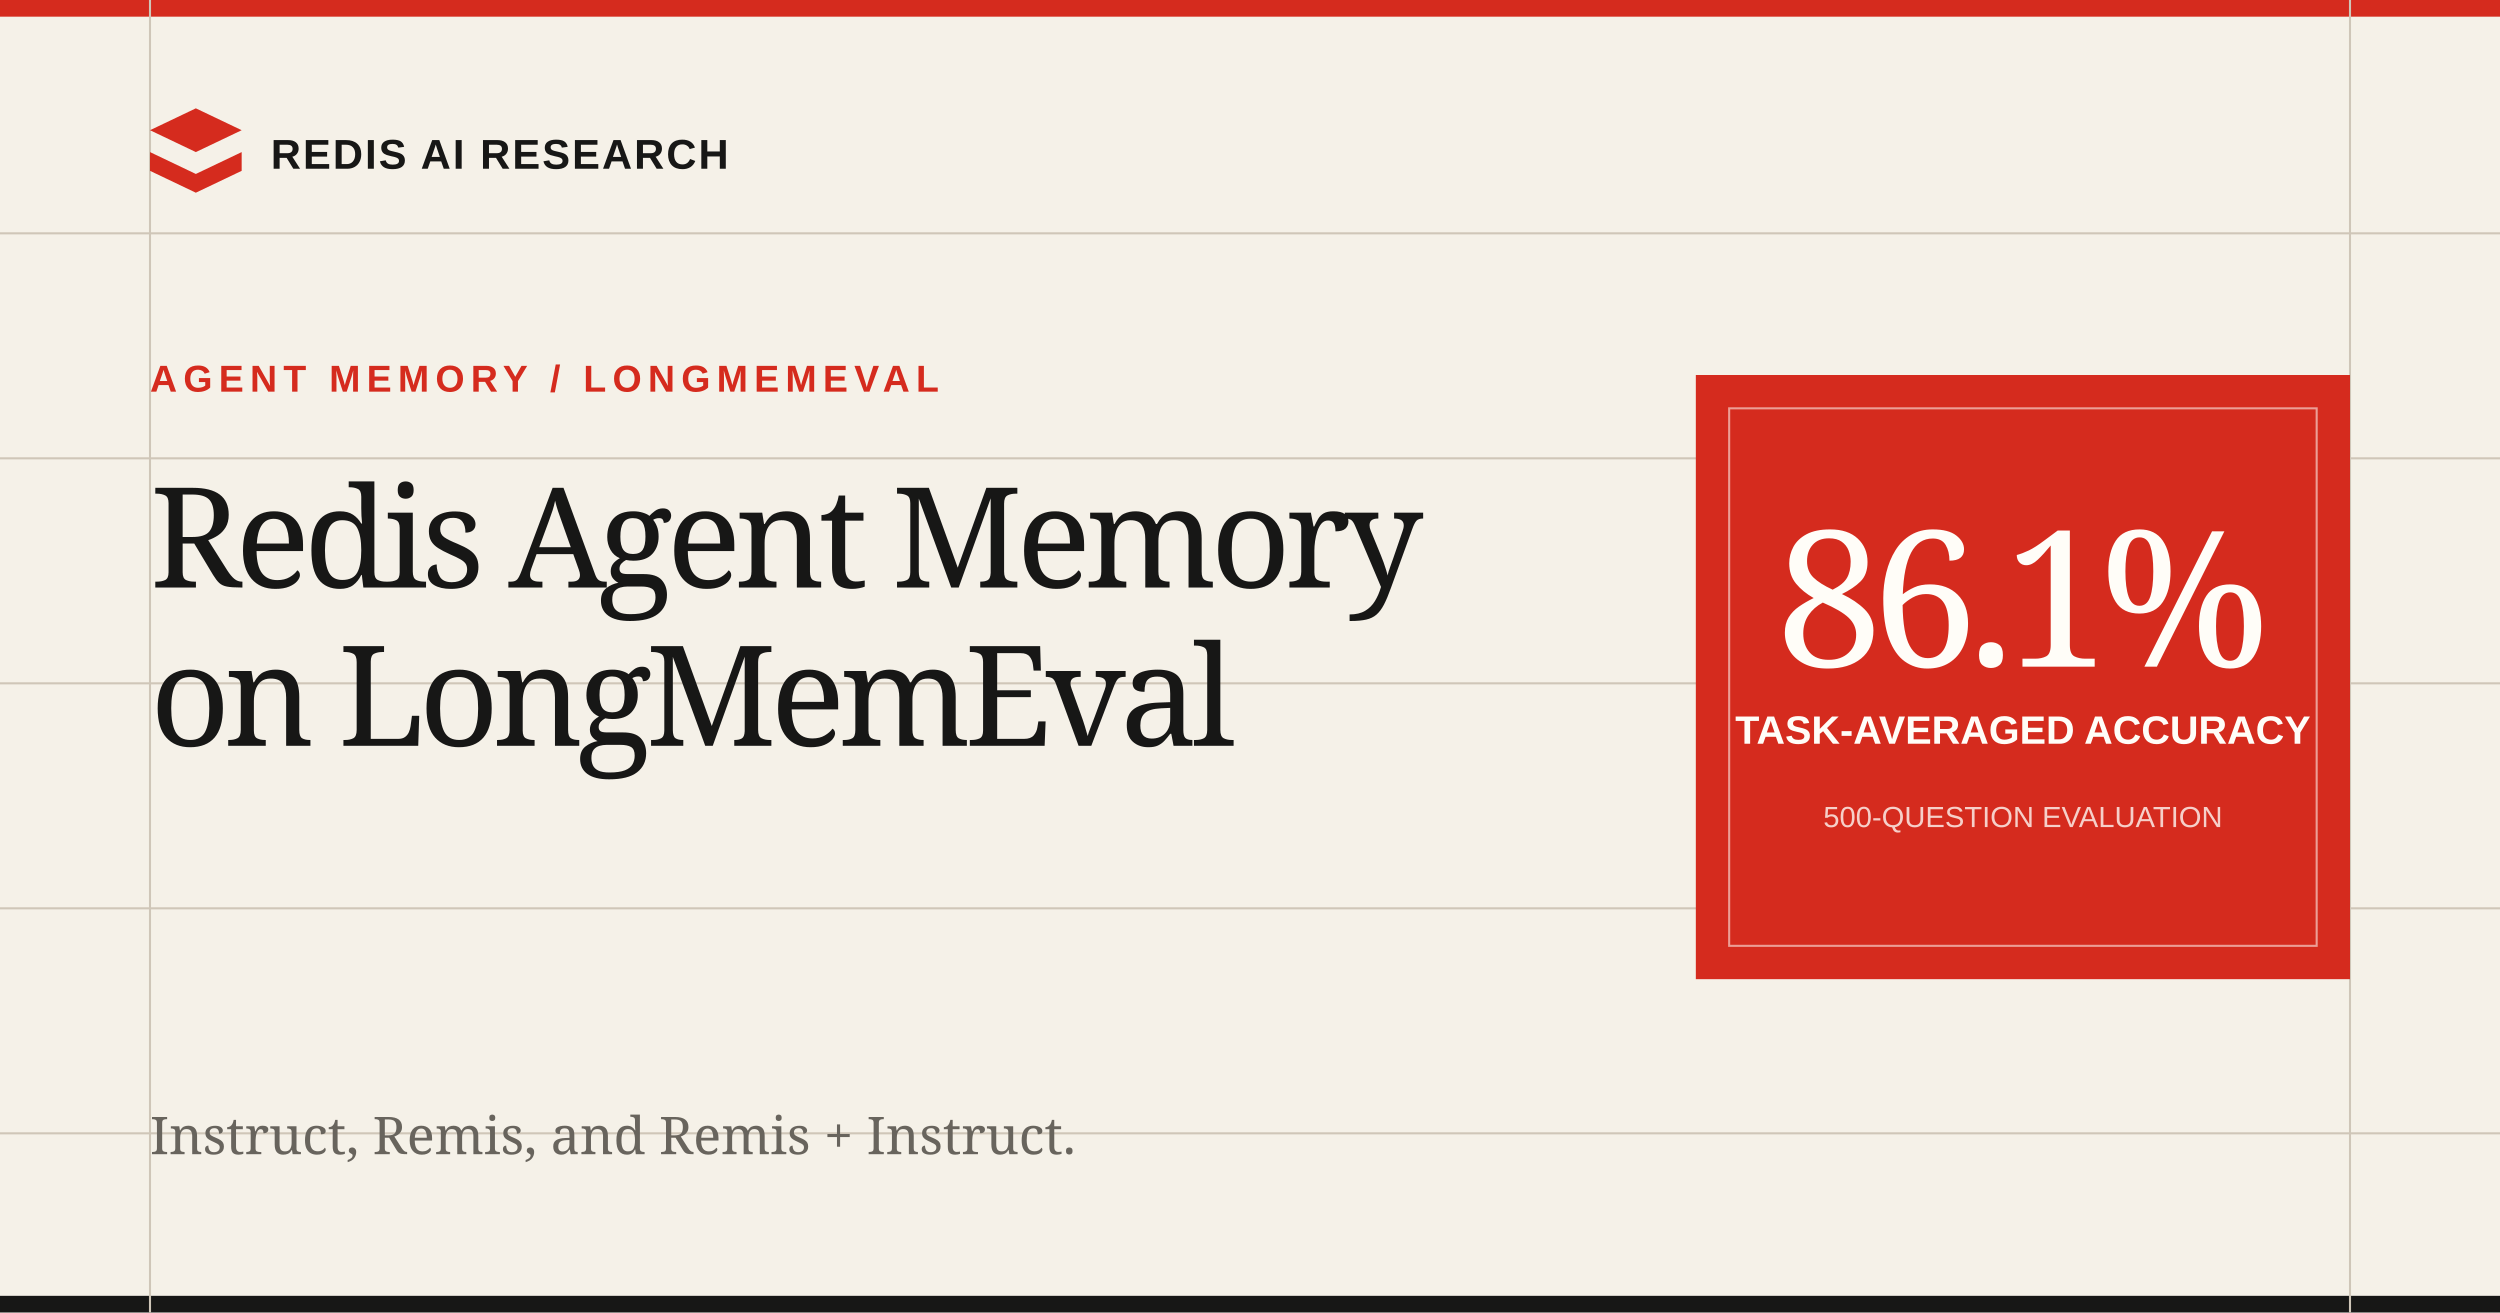
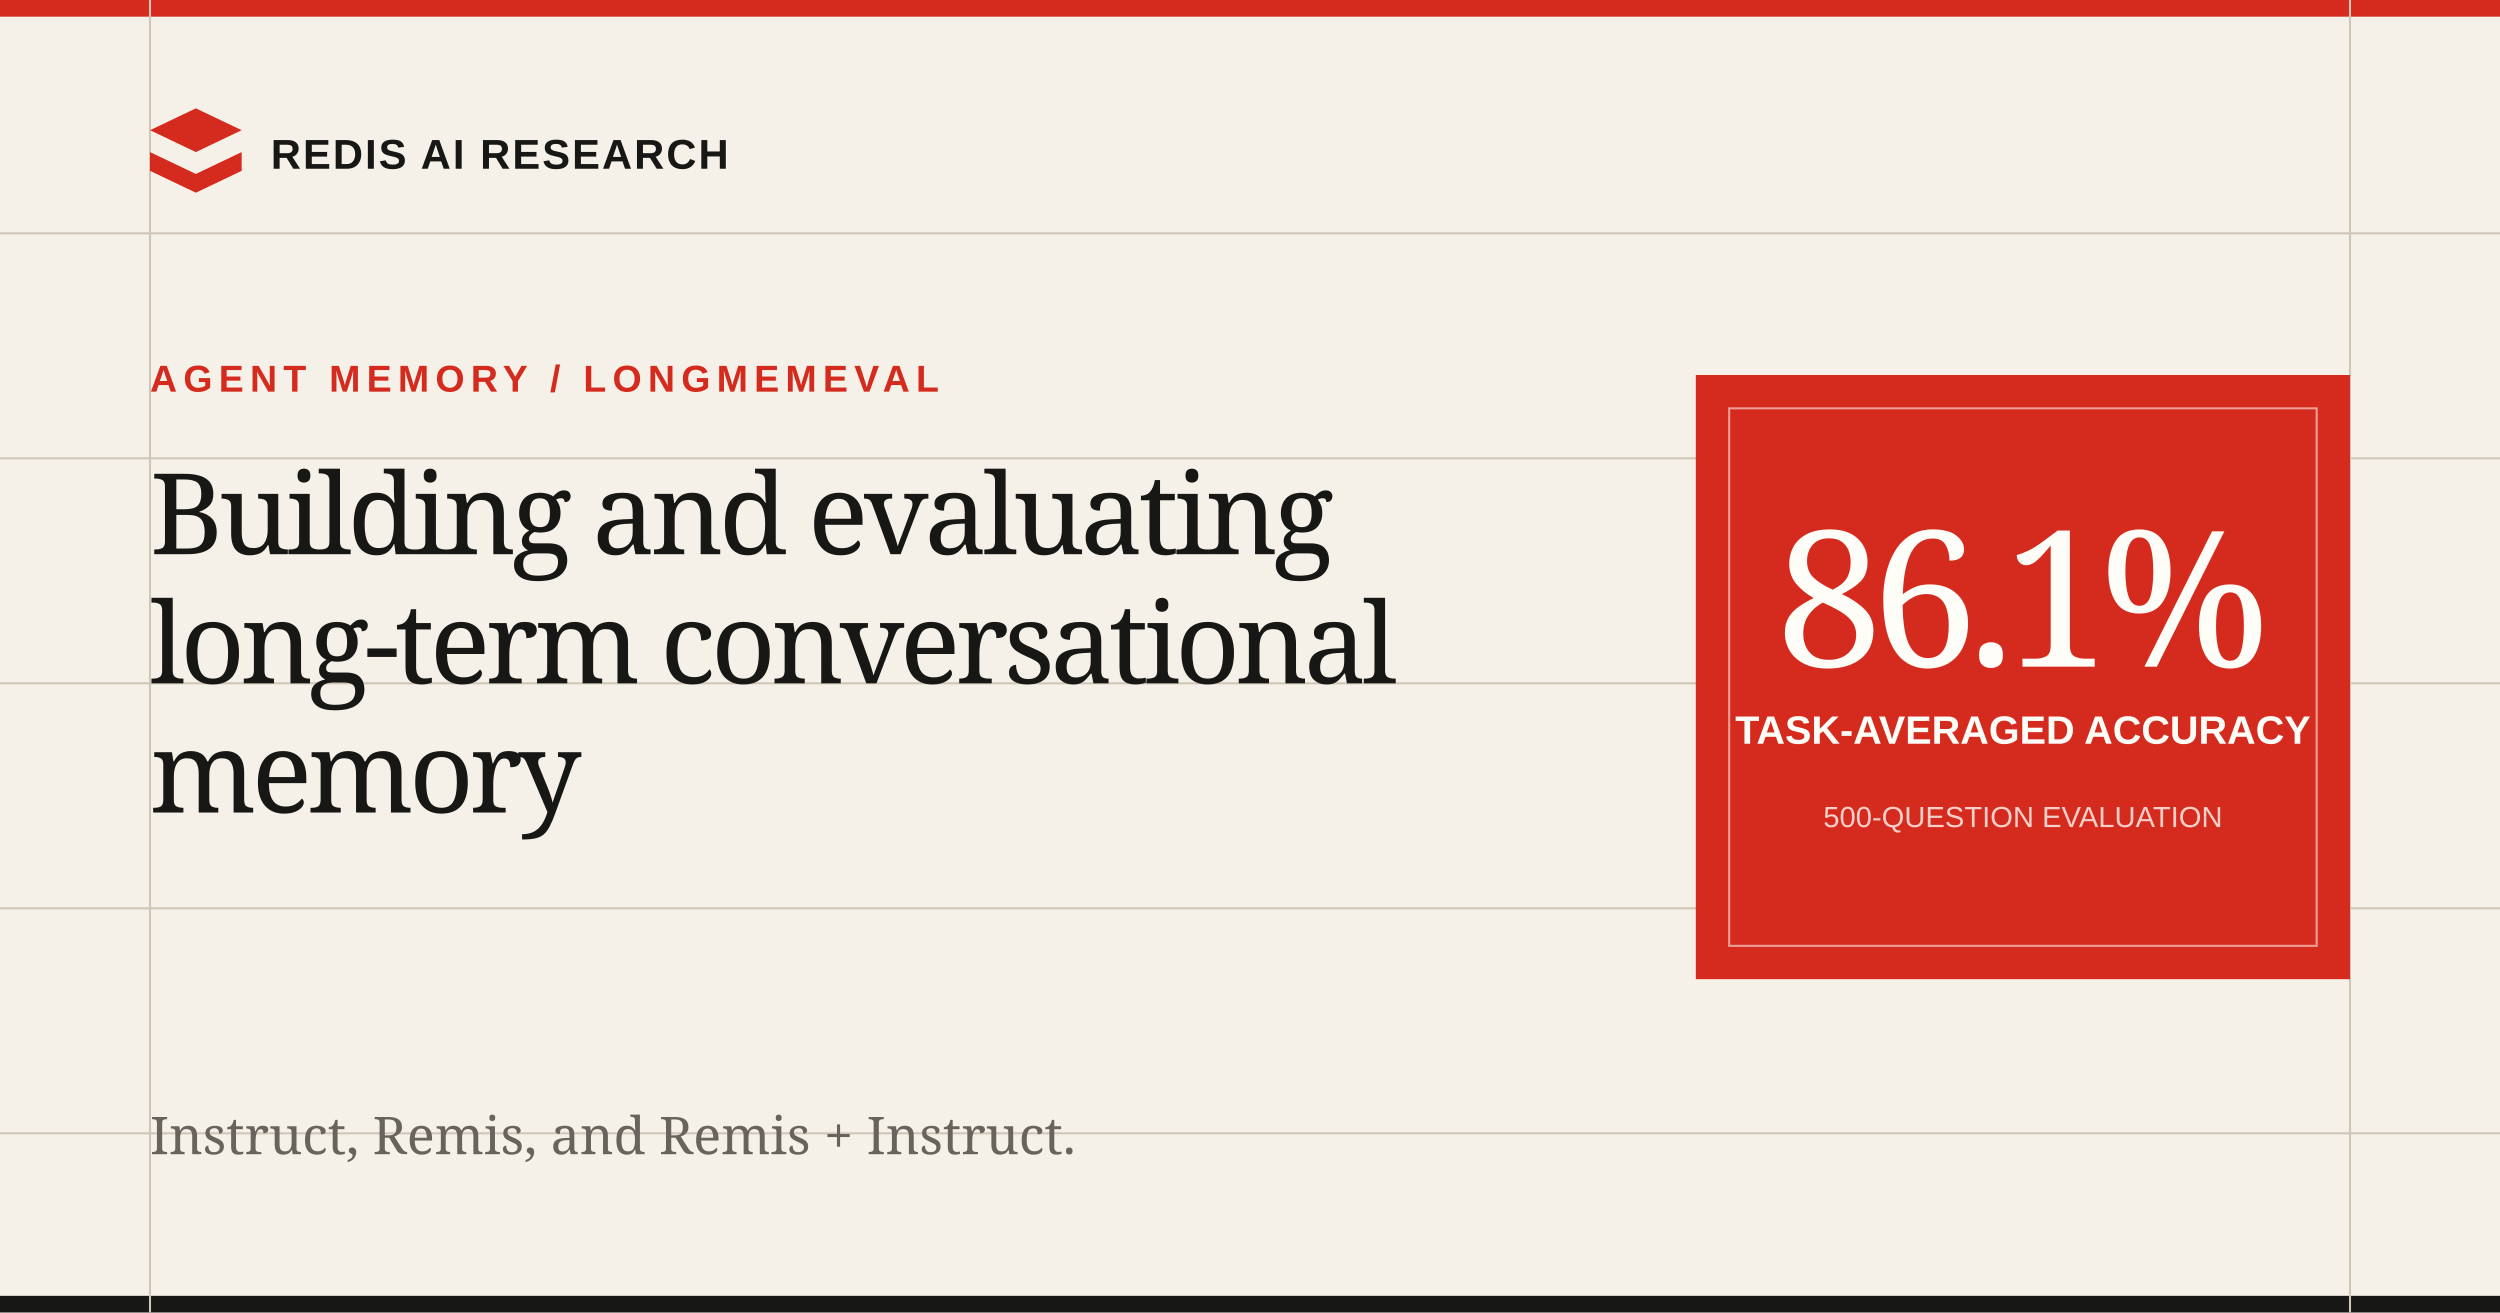
<svg xmlns="http://www.w3.org/2000/svg" width="1200" height="630" viewBox="0 0 1200 630" role="img" aria-labelledby="title desc">
  <rect width="1200" height="630" fill="#f5f1e8" />
  <path d="M0 0h1200v8H0z" fill="#d52b1e" />
  <path d="M0 622h1200v8H0z" fill="#171716" />
  <g fill="none" stroke="#cfc6b8">
    <path d="M0 112h1200M0 220h1200M0 328h1200M0 436h1200M0 544h1200" />
    <path d="M72 0v630M1128 0v630" />
  </g>
  <g transform="translate(72 52)">
    <path d="m22 0 22 10.5L22 21 0 10.5 22 0Z" fill="#d52b1e" />
    <path d="m0 21 22 10.5L44 21v9L22 40.5 0 30v-9Z" fill="#d52b1e" />
    <text x="58" y="29" fill="#171716" font-family="Arial, sans-serif" font-size="20" font-weight="700" letter-spacing="1">REDIS AI RESEARCH</text>
  </g>
  <text x="72" y="188" fill="#d52b1e" font-family="Arial, sans-serif" font-size="18" font-weight="700" letter-spacing="3">AGENT MEMORY / LONGMEMEVAL</text>
-   <text x="72" y="282" fill="#171716" font-family="Georgia, serif" font-size="67" letter-spacing="-3">
-     <tspan x="72">Redis Agent Memory</tspan>
-     <tspan x="72" dy="76">on LongMemEval</tspan>
+   <text x="72" y="266" fill="#171716" font-family="Georgia, serif" font-size="54" letter-spacing="-2.2">
+     <tspan x="72">Building and evaluating</tspan>
+     <tspan x="72" dy="62">long-term conversational</tspan>
+     <tspan x="72" dy="62">memory</tspan>
  </text>
  <g transform="translate(814 180)">
    <rect width="314" height="290" fill="#d52b1e" />
    <rect x="16" y="16" width="282" height="258" fill="none" stroke="#fffdf8" stroke-opacity=".55" />
    <text x="157" y="140" fill="#fffdf8" font-family="Georgia, serif" font-size="91" text-anchor="middle" letter-spacing="-5">86.1%</text>
    <text x="157" y="177" fill="#fffdf8" font-family="Arial, sans-serif" font-size="19" font-weight="700" text-anchor="middle">TASK-AVERAGED ACCURACY</text>
    <text x="157" y="217" fill="#fffdf8" fill-opacity=".78" font-family="Arial, sans-serif" font-size="14" text-anchor="middle">500-QUESTION EVALUATION</text>
  </g>
  <text x="72" y="554" fill="#68645d" font-family="Georgia, serif" font-size="25">Instruct, Remis, and Remis + Instruct.</text>
</svg>
